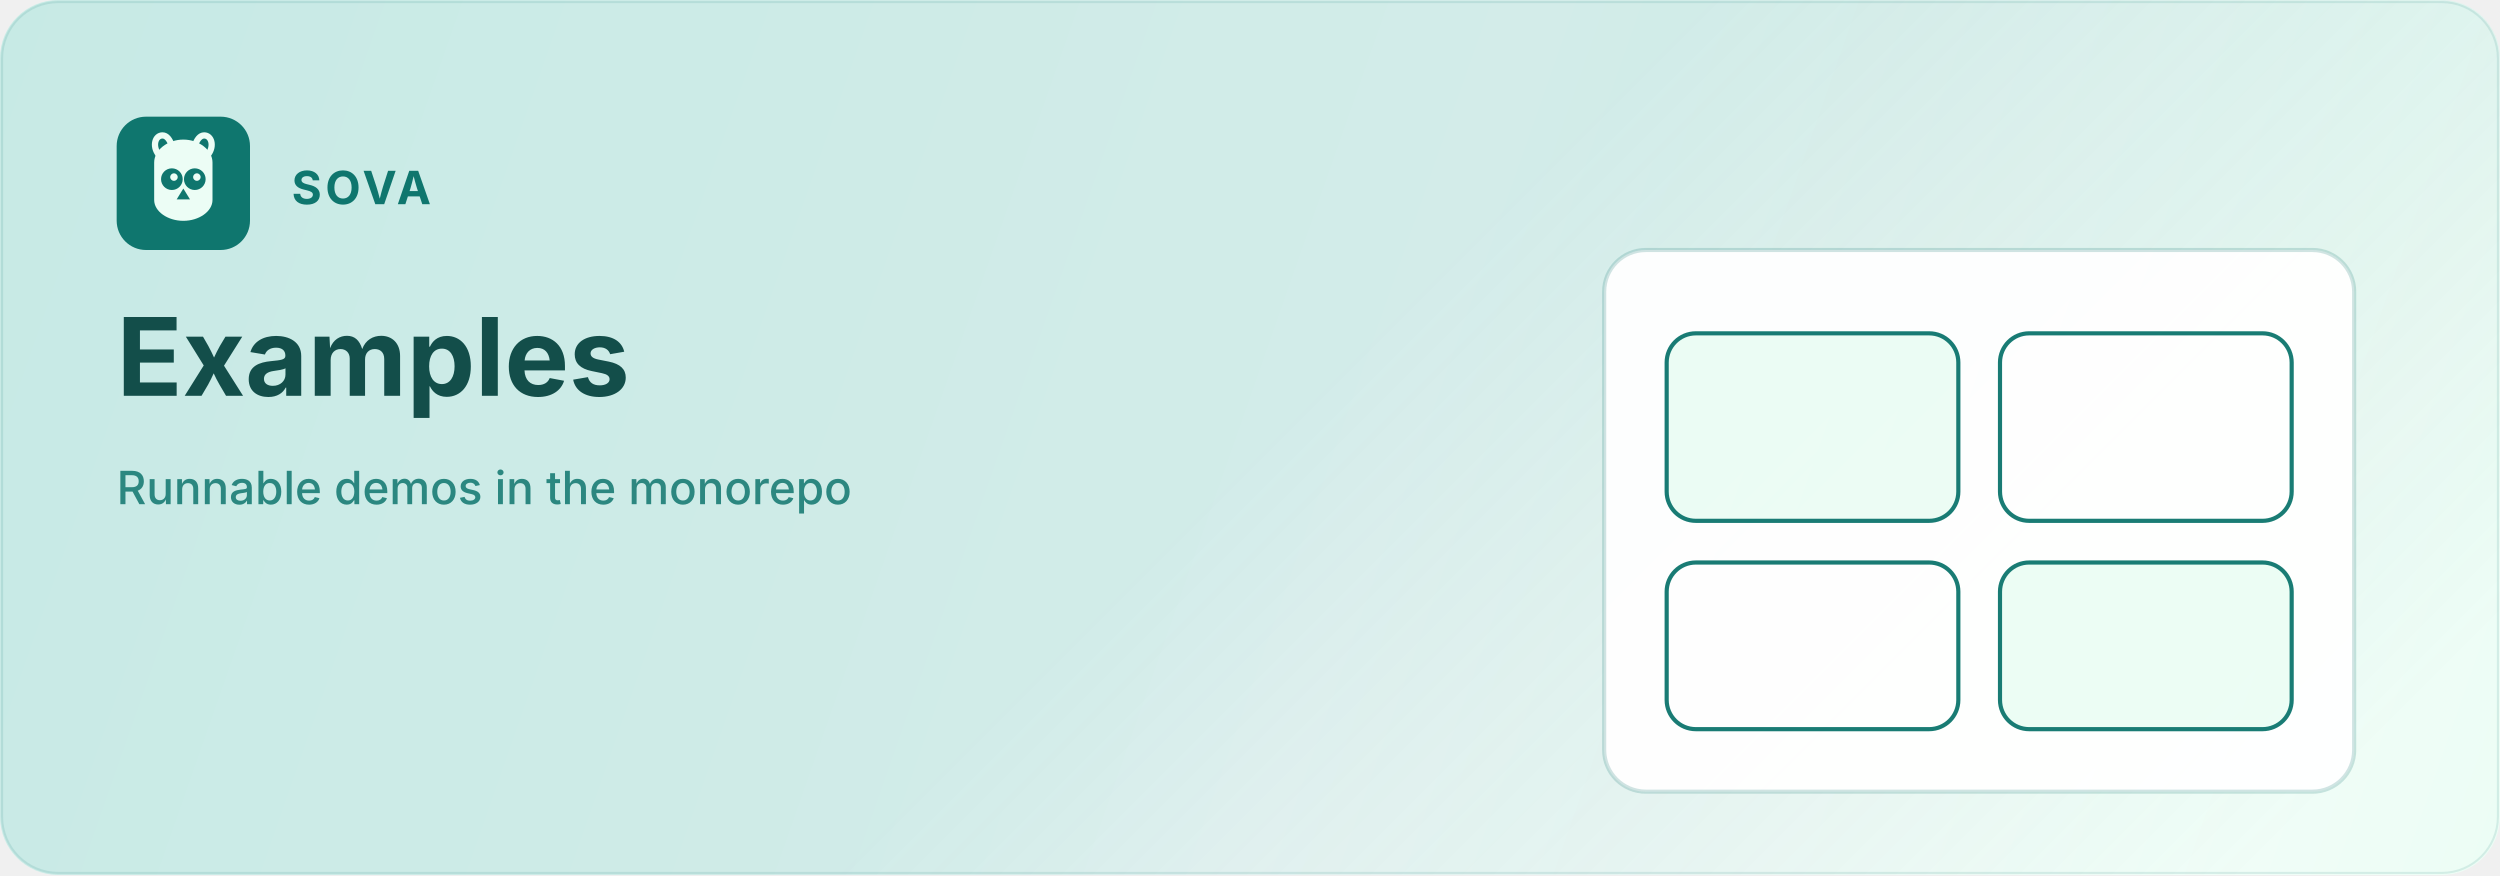
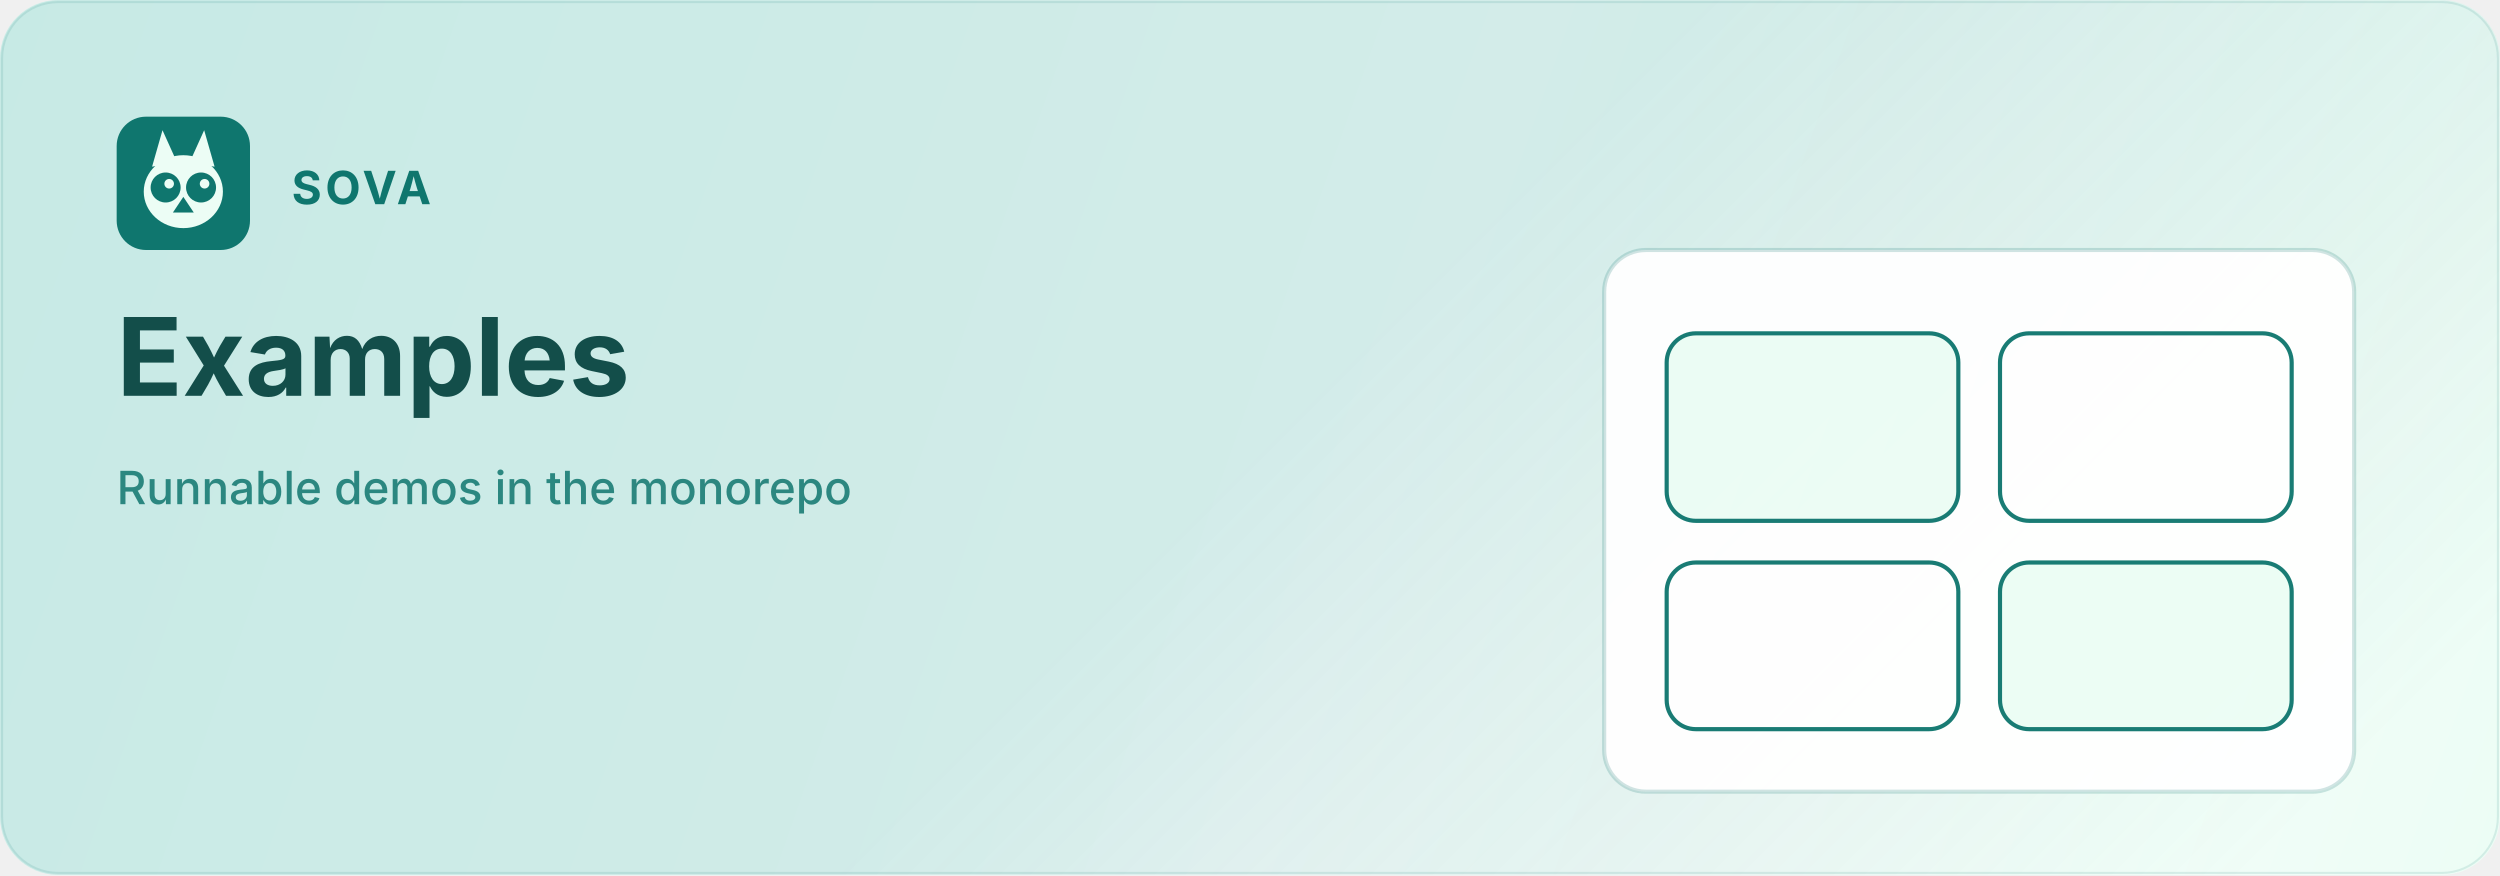
<svg xmlns="http://www.w3.org/2000/svg" width="1200" height="420" viewBox="0 0 1200 420" fill="none">
  <defs>
    <linearGradient id="bg" x1="0" y1="0" x2="1200" y2="420" gradientUnits="userSpaceOnUse">
      <stop stop-color="#f0fdfa" />
      <stop offset="0.55" stop-color="#ffffff" />
      <stop offset="1" stop-color="#ecfdf5" />
    </linearGradient>
    <linearGradient id="glow" x1="780" y1="40" x2="1120" y2="380" gradientUnits="userSpaceOnUse">
      <stop stop-color="#0d9488" stop-opacity="0.18" />
      <stop offset="1" stop-color="#0f766e" stop-opacity="0" />
    </linearGradient>
  </defs>
  <rect width="1200" height="420" rx="28" fill="url(#bg)" />
  <rect width="1200" height="420" rx="28" fill="url(#glow)" />
  <rect x="1" y="1" width="1198" height="418" rx="27" stroke="#0f766e" stroke-opacity="0.12" />
  <g transform="translate(56,56)">
    <rect width="64" height="64" rx="14.08" fill="#0f766e" />
-     <path d="M18 22c0-6 6.5-11 14-11s14 5 14 11v18c0 5.5-6.5 10-14 10s-14-4.5-14-10V22z" fill="#ecfdf5" />
-     <path d="M20 18c-3-4-1.5-9 2-9 2 0 3.5 2 4.5 5M44 18c3-4 1.5-9-2-9-2 0-3.5 2-4.5 5" stroke="#ecfdf5" stroke-width="3" stroke-linecap="round" fill="none" />
-     <circle cx="26.5" cy="30" r="5.2" fill="#0f766e" />
-     <circle cx="37.5" cy="30" r="5.2" fill="#0f766e" />
-     <circle cx="27.5" cy="29" r="1.8" fill="#ecfdf5" />
-     <circle cx="38.5" cy="29" r="1.8" fill="#ecfdf5" />
-     <path d="M32 34.5l3.2 5.2h-6.4L32 34.5z" fill="#0f766e" />
+     <path d="M17 24L22 6.5L29 22Z" fill="#ecfdf5" />
+     <path d="M47 24L42 6.5L35 22Z" fill="#ecfdf5" />
+     <ellipse cx="32" cy="36" rx="19" ry="17.5" fill="#ecfdf5" />
+     <circle cx="23.5" cy="34" r="7.2" fill="#0f766e" />
+     <circle cx="40.5" cy="34" r="7.2" fill="#0f766e" />
+     <circle cx="25.2" cy="32.2" r="2.3" fill="#ecfdf5" />
+     <circle cx="42.2" cy="32.2" r="2.3" fill="#ecfdf5" />
+     <path d="M32 38.5L37 46H27L32 38.5Z" fill="#0f766e" />
  </g>
  <text x="140" y="98" fill="#0f766e" font-family="ui-sans-serif, system-ui, -apple-system, Segoe UI, sans-serif" font-size="22" font-weight="700" letter-spacing="0.08em">SOVA</text>
  <text x="56" y="190" fill="#134e4a" font-family="ui-sans-serif, system-ui, -apple-system, Segoe UI, sans-serif" font-size="52" font-weight="750">Examples</text>
  <text x="56" y="242" fill="#0f766e" font-family="ui-sans-serif, system-ui, -apple-system, Segoe UI, sans-serif" font-size="22" font-weight="500" opacity="0.85">Runnable demos in the monorepo</text>
  <g transform="translate(720,70)" opacity="0.95">
    <rect x="50" y="50" width="360" height="260" rx="20" fill="white" stroke="#0f766e" stroke-opacity="0.2" stroke-width="2" />
    <rect x="80" y="90" width="140" height="90" rx="14" fill="#ecfdf5" stroke="#0f766e" stroke-width="2" />
    <rect x="240" y="90" width="140" height="90" rx="14" fill="white" stroke="#0f766e" stroke-width="2" />
    <rect x="80" y="200" width="140" height="80" rx="14" fill="white" stroke="#0f766e" stroke-width="2" />
    <rect x="240" y="200" width="140" height="80" rx="14" fill="#ecfdf5" stroke="#0f766e" stroke-width="2" />
  </g>
</svg>
